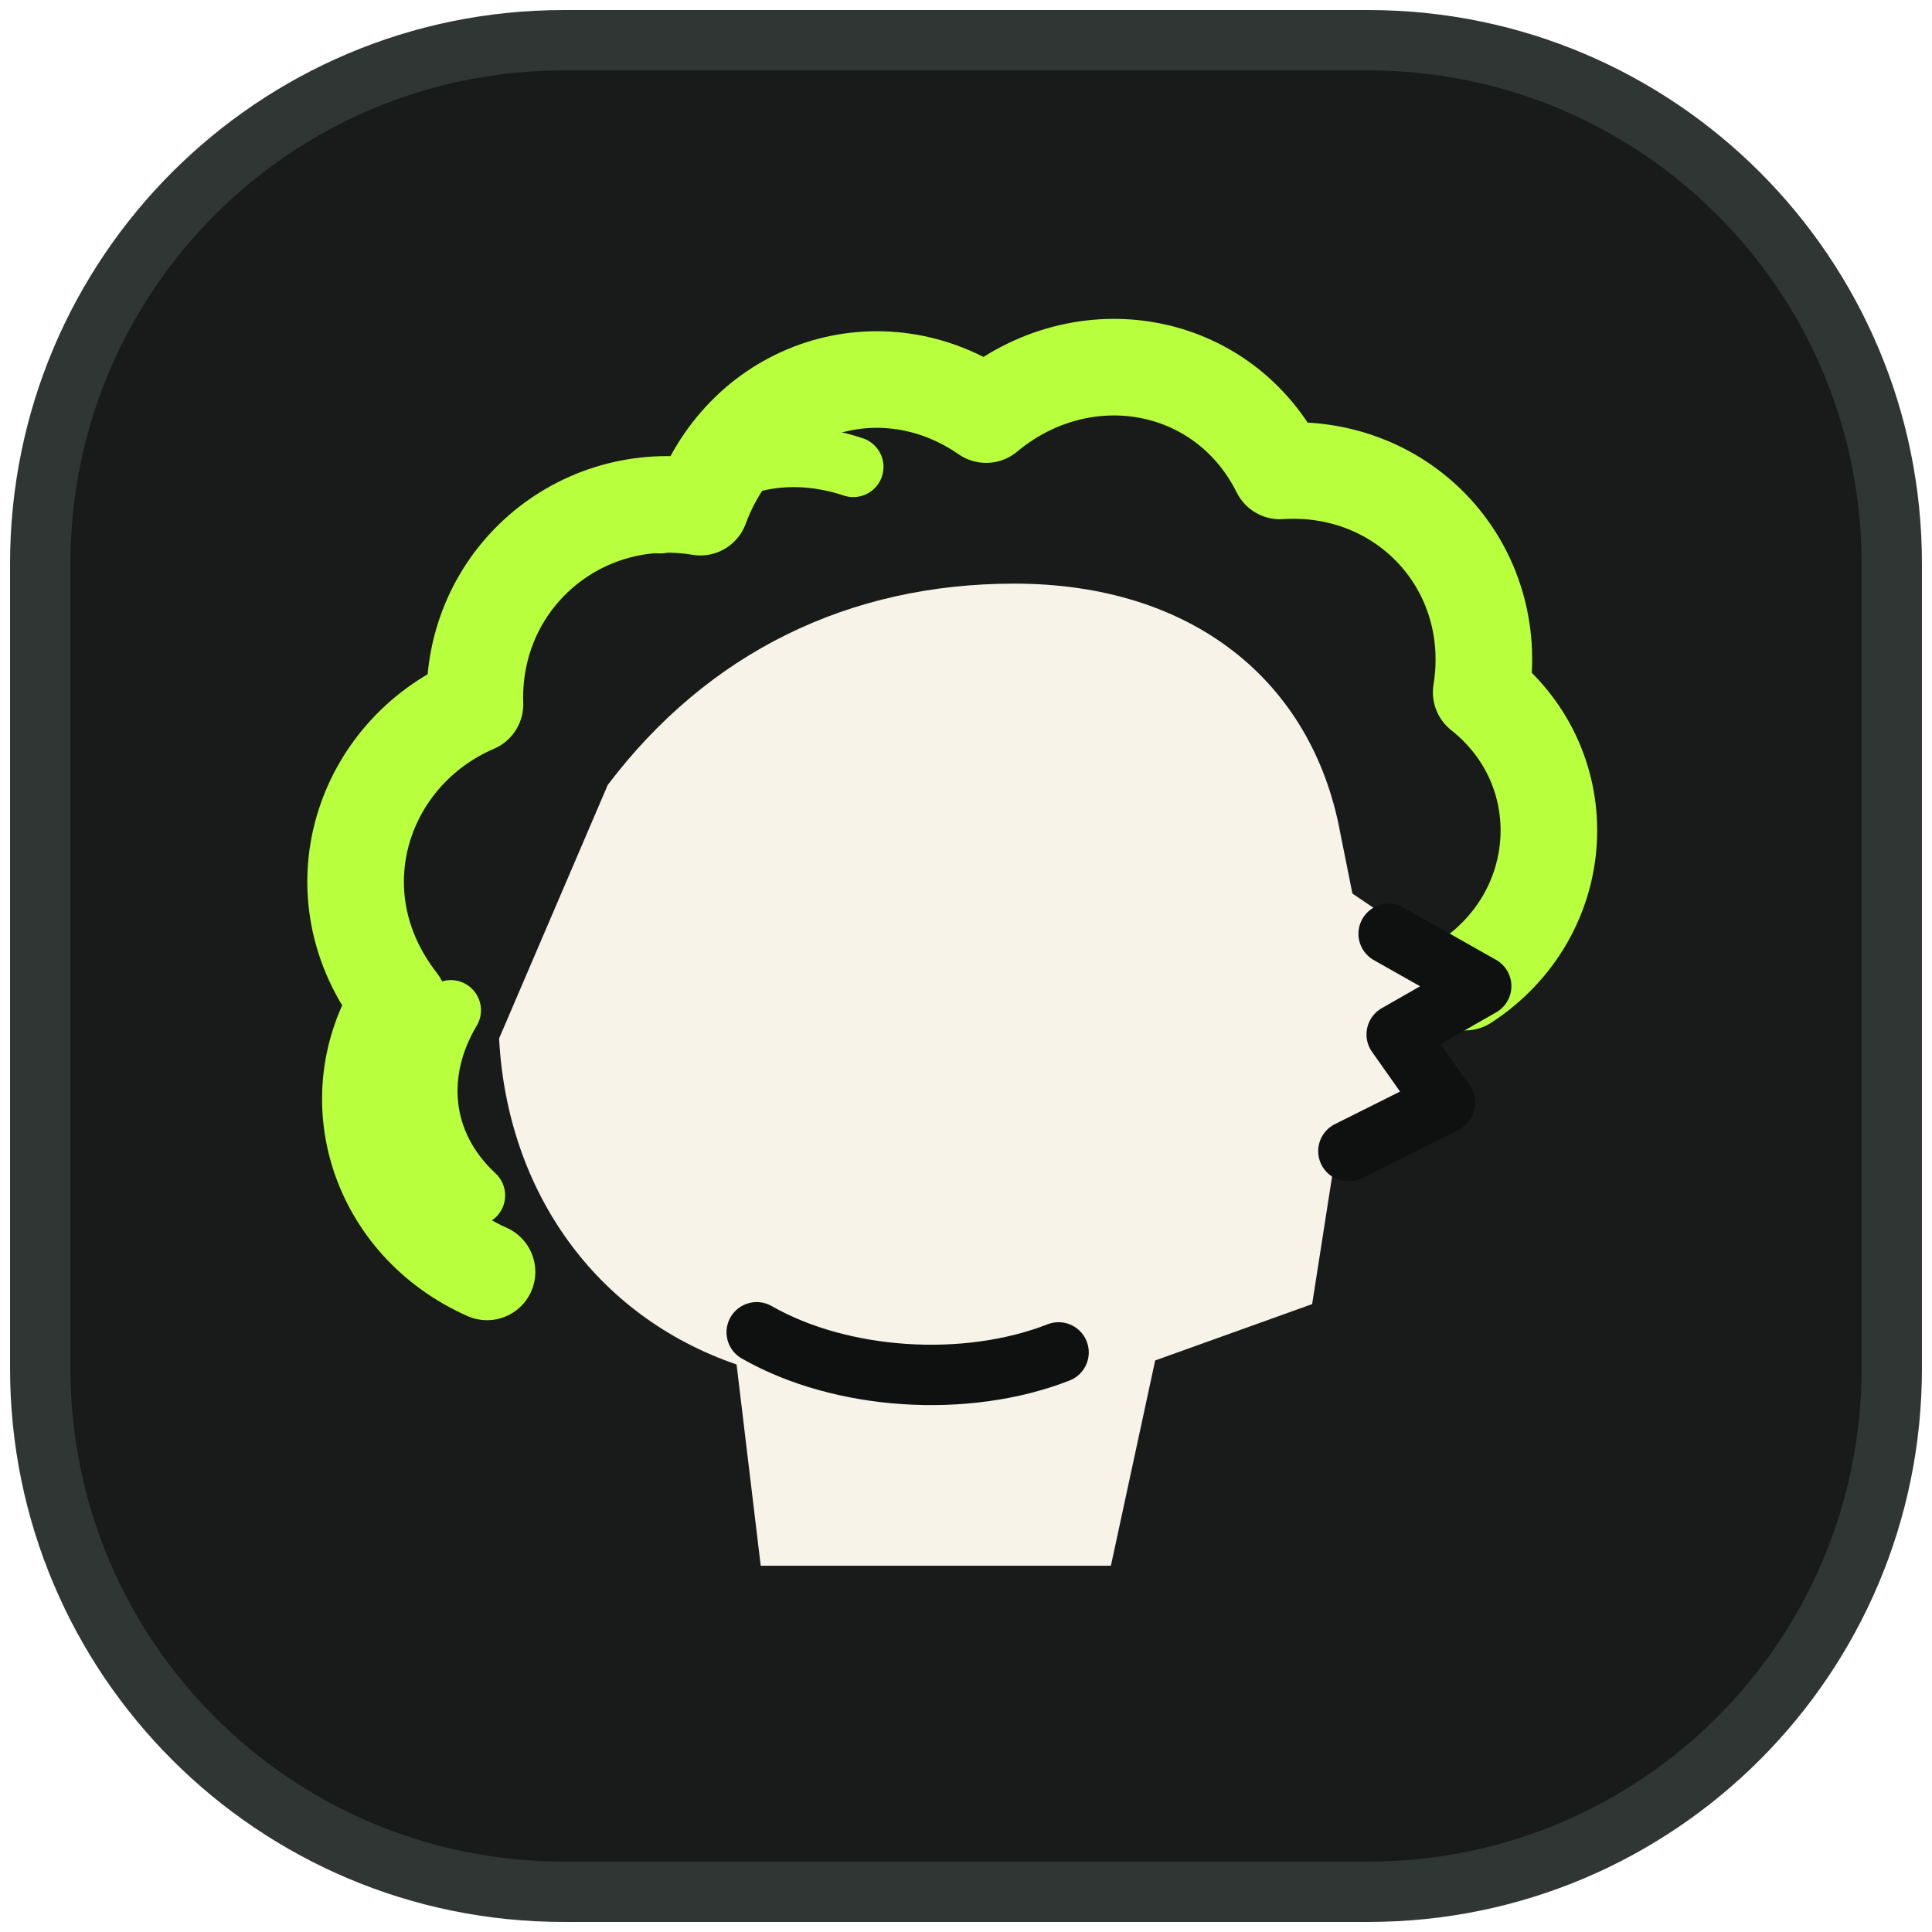
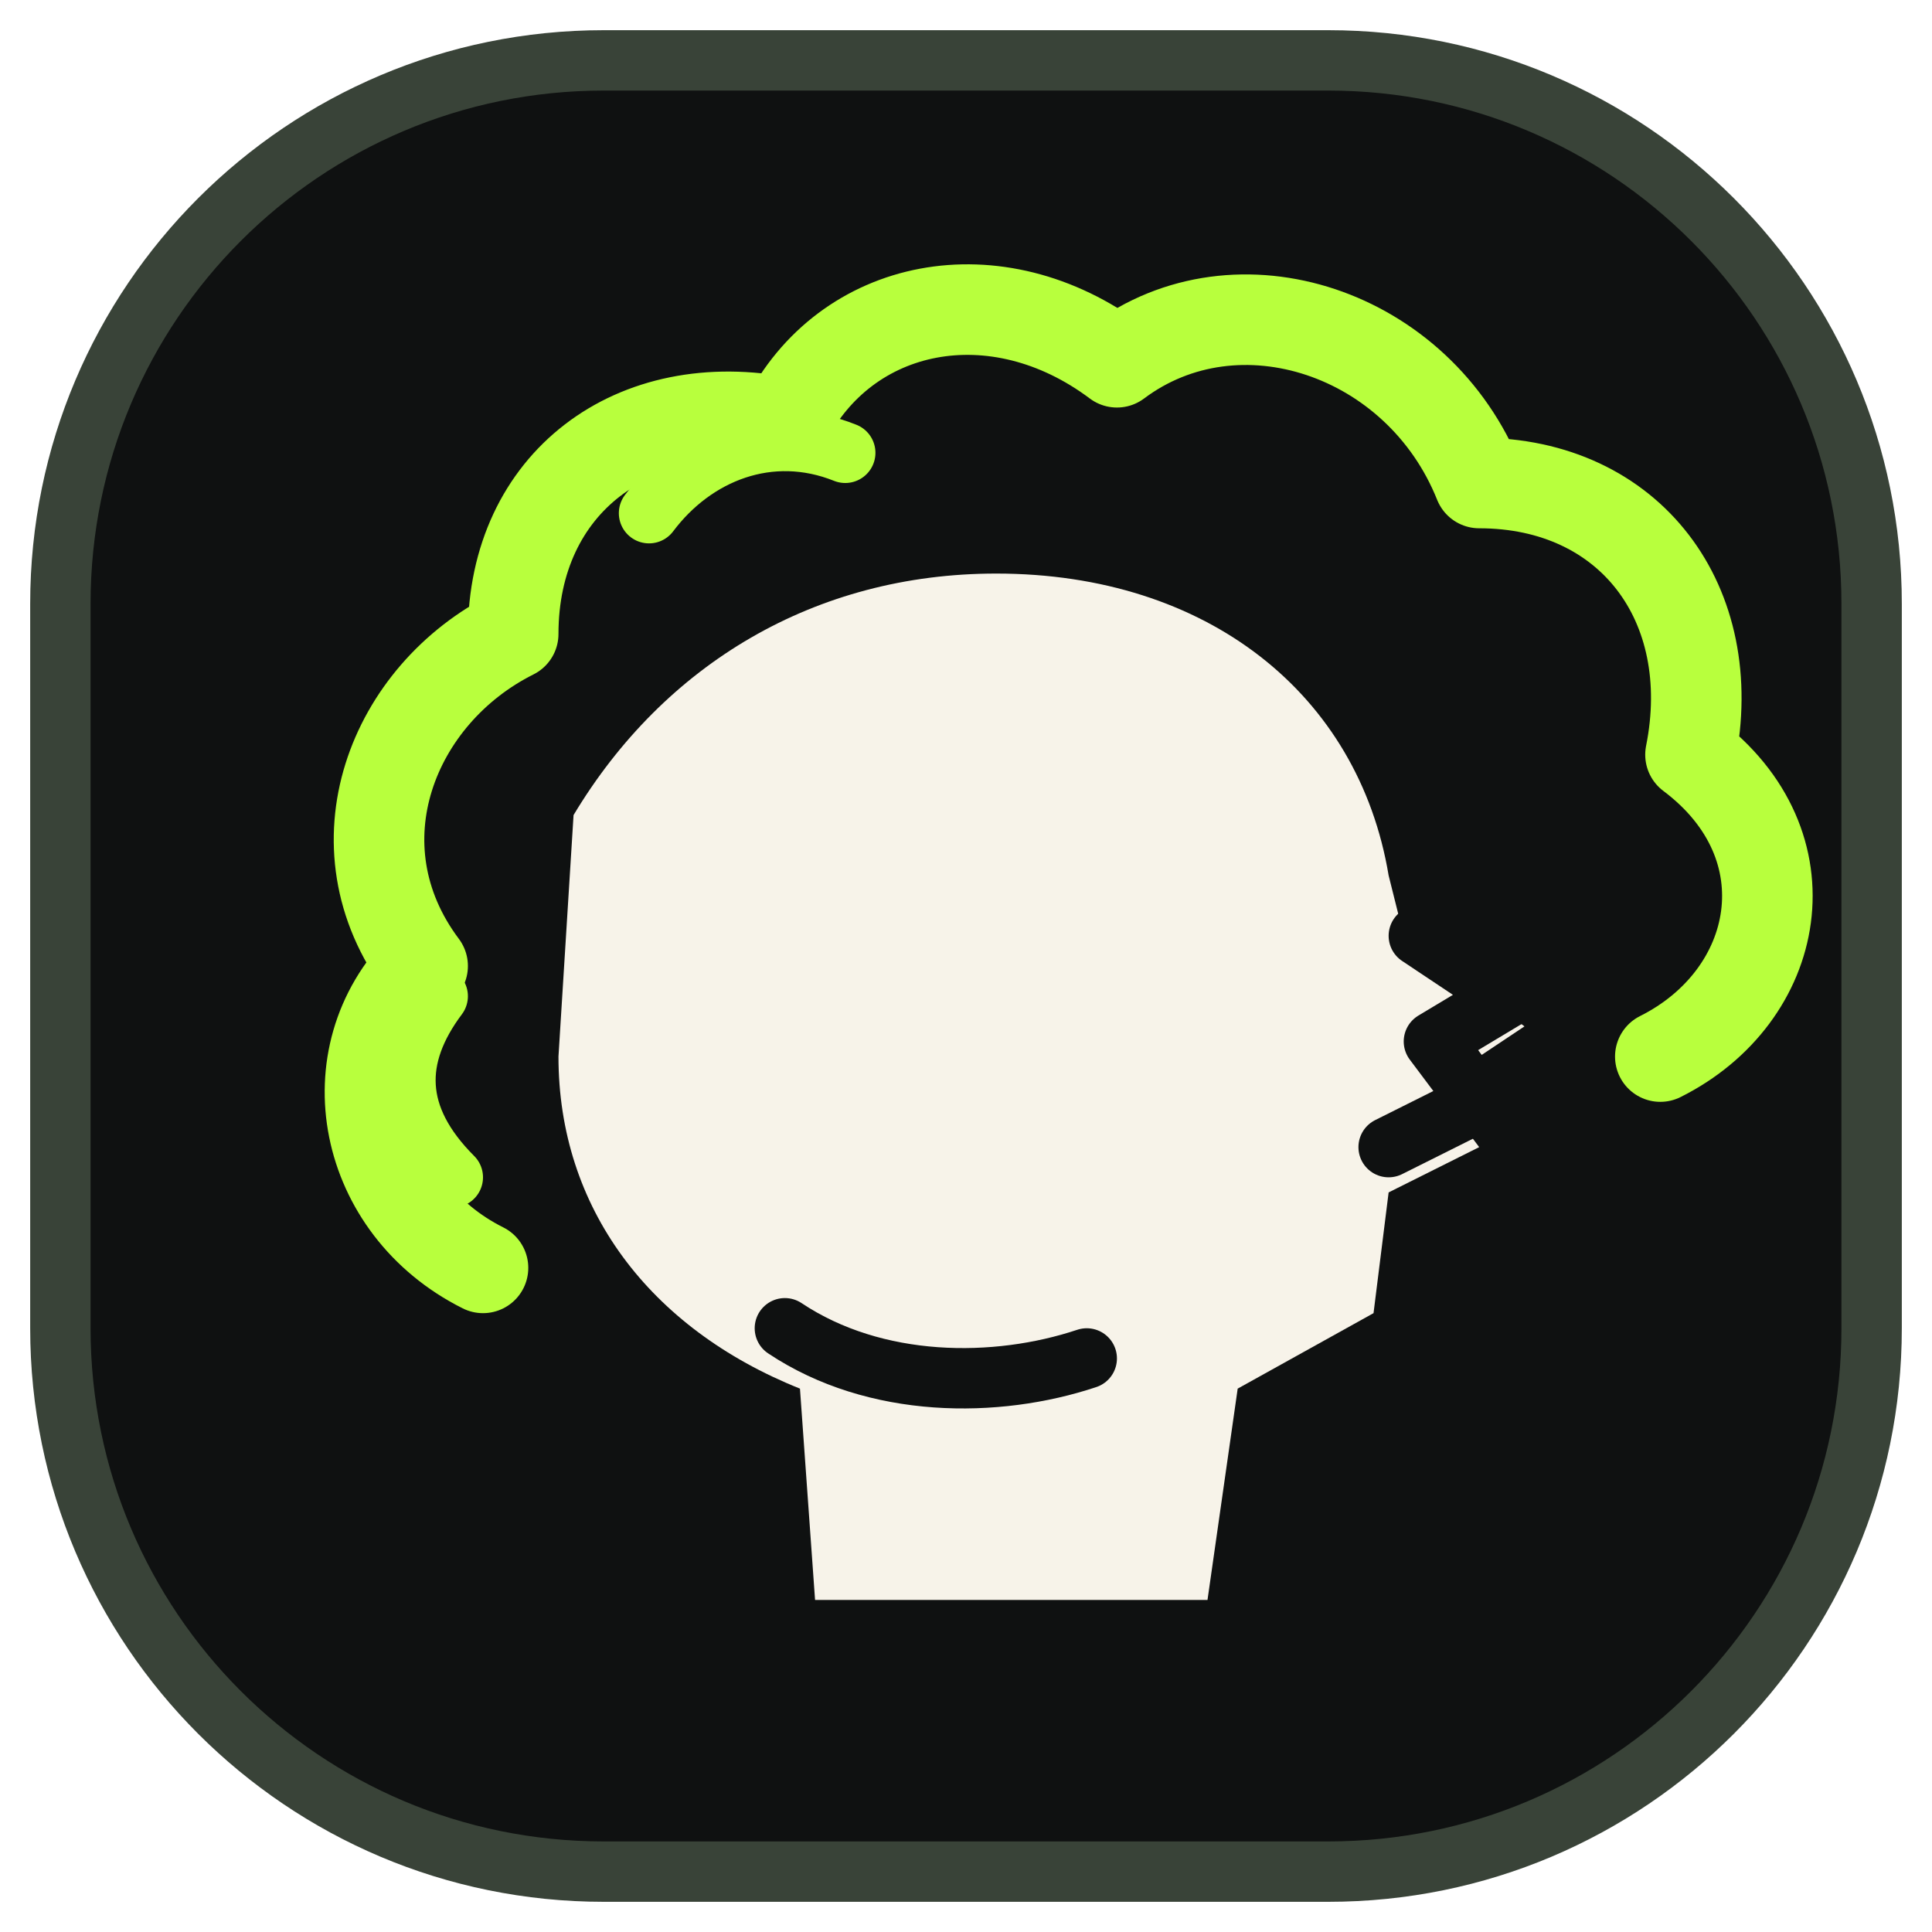
- <svg xmlns="http://www.w3.org/2000/svg" viewBox="0 0 48 48">
-   <rect x="1" y="1" width="46" height="46" rx="13" fill="#181B1A" stroke="#303633" stroke-width="1.5" />
-   <path d="M12.1 31.6c-2.7-1.2-3.7-4.3-2.2-6.7-2.1-2.7-.9-6.2 1.9-7.4-.1-3.1 2.6-5.4 5.6-4.9 1.1-3 4.5-4.1 7.1-2.3 2.4-2 5.9-1.4 7.3 1.4 3.1-.2 5.5 2.4 5 5.5 2.4 1.9 2.2 5.5-.4 7.2" fill="none" stroke="#B8FF3D" stroke-linecap="round" stroke-linejoin="round" stroke-width="2.4" />
-   <path d="M15.1 19.5c2.5-3.3 6-5 10.1-5 4.4 0 7.4 2.4 8.1 6.2l.3 1.5 3.4 2.3-2.7 1.8 1.2 1.7-2.4 1.2-.5 3.2-3.9 1.4-1.1 5.1h-8.7l-.6-5c-3.5-1.2-5.7-4.3-5.9-8.1" fill="#F7F3E9" />
-   <path d="m34.5 23.2 2.3 1.3-2.1 1.2 1.2 1.7-2.4 1.2M18.8 33.1c2.1 1.2 5.2 1.4 7.5.5" fill="none" stroke="#0F1111" stroke-linecap="round" stroke-linejoin="round" stroke-width="1.5" />
-   <path d="M11.8 29.7c-1.4-1.3-1.5-3.1-.6-4.6m5.2-12.1c1.2-1.5 3-2 4.8-1.4" fill="none" stroke="#B8FF3D" stroke-linecap="round" stroke-width="1.5" />
+ <svg xmlns="http://www.w3.org/2000/svg" viewBox="0 0 64 64">
+   <rect x="2" y="2" width="60" height="60" rx="18" fill="#0F1111" stroke="#394338" stroke-width="2" />
+   <path d="M16 42c-4-2-5-7-2-10-3-4-1-9 3-11 0-5 4-8 9-7 2-4 7-5 11-2 4-3 10-1 12 4 5 0 8 4 7 9 4 3 3 8-1 10" fill="none" stroke="#B8FF3D" stroke-linecap="round" stroke-linejoin="round" stroke-width="3" />
+   <path d="M19 27c3-5 8-8 14-8 7 0 12 4 13 10l.5 2 4 3-3 2 1.5 2-3 1.5-.5 4L41 46l-1 7H27l-.5-7c-5-2-8-6-8-11" fill="#F7F3E9" />
+   <path d="m47 31 3 2-2.5 1.5 1.5 2-3 1.5M26 44c3 2 7 2 10 1" fill="none" stroke="#0F1111" stroke-linecap="round" stroke-linejoin="round" stroke-width="2" />
+   <path d="M15 39c-2-2-2-4-.5-6m7-16c1.5-2 4-3 6.5-2" fill="none" stroke="#B8FF3D" stroke-linecap="round" stroke-width="2" />
</svg>
